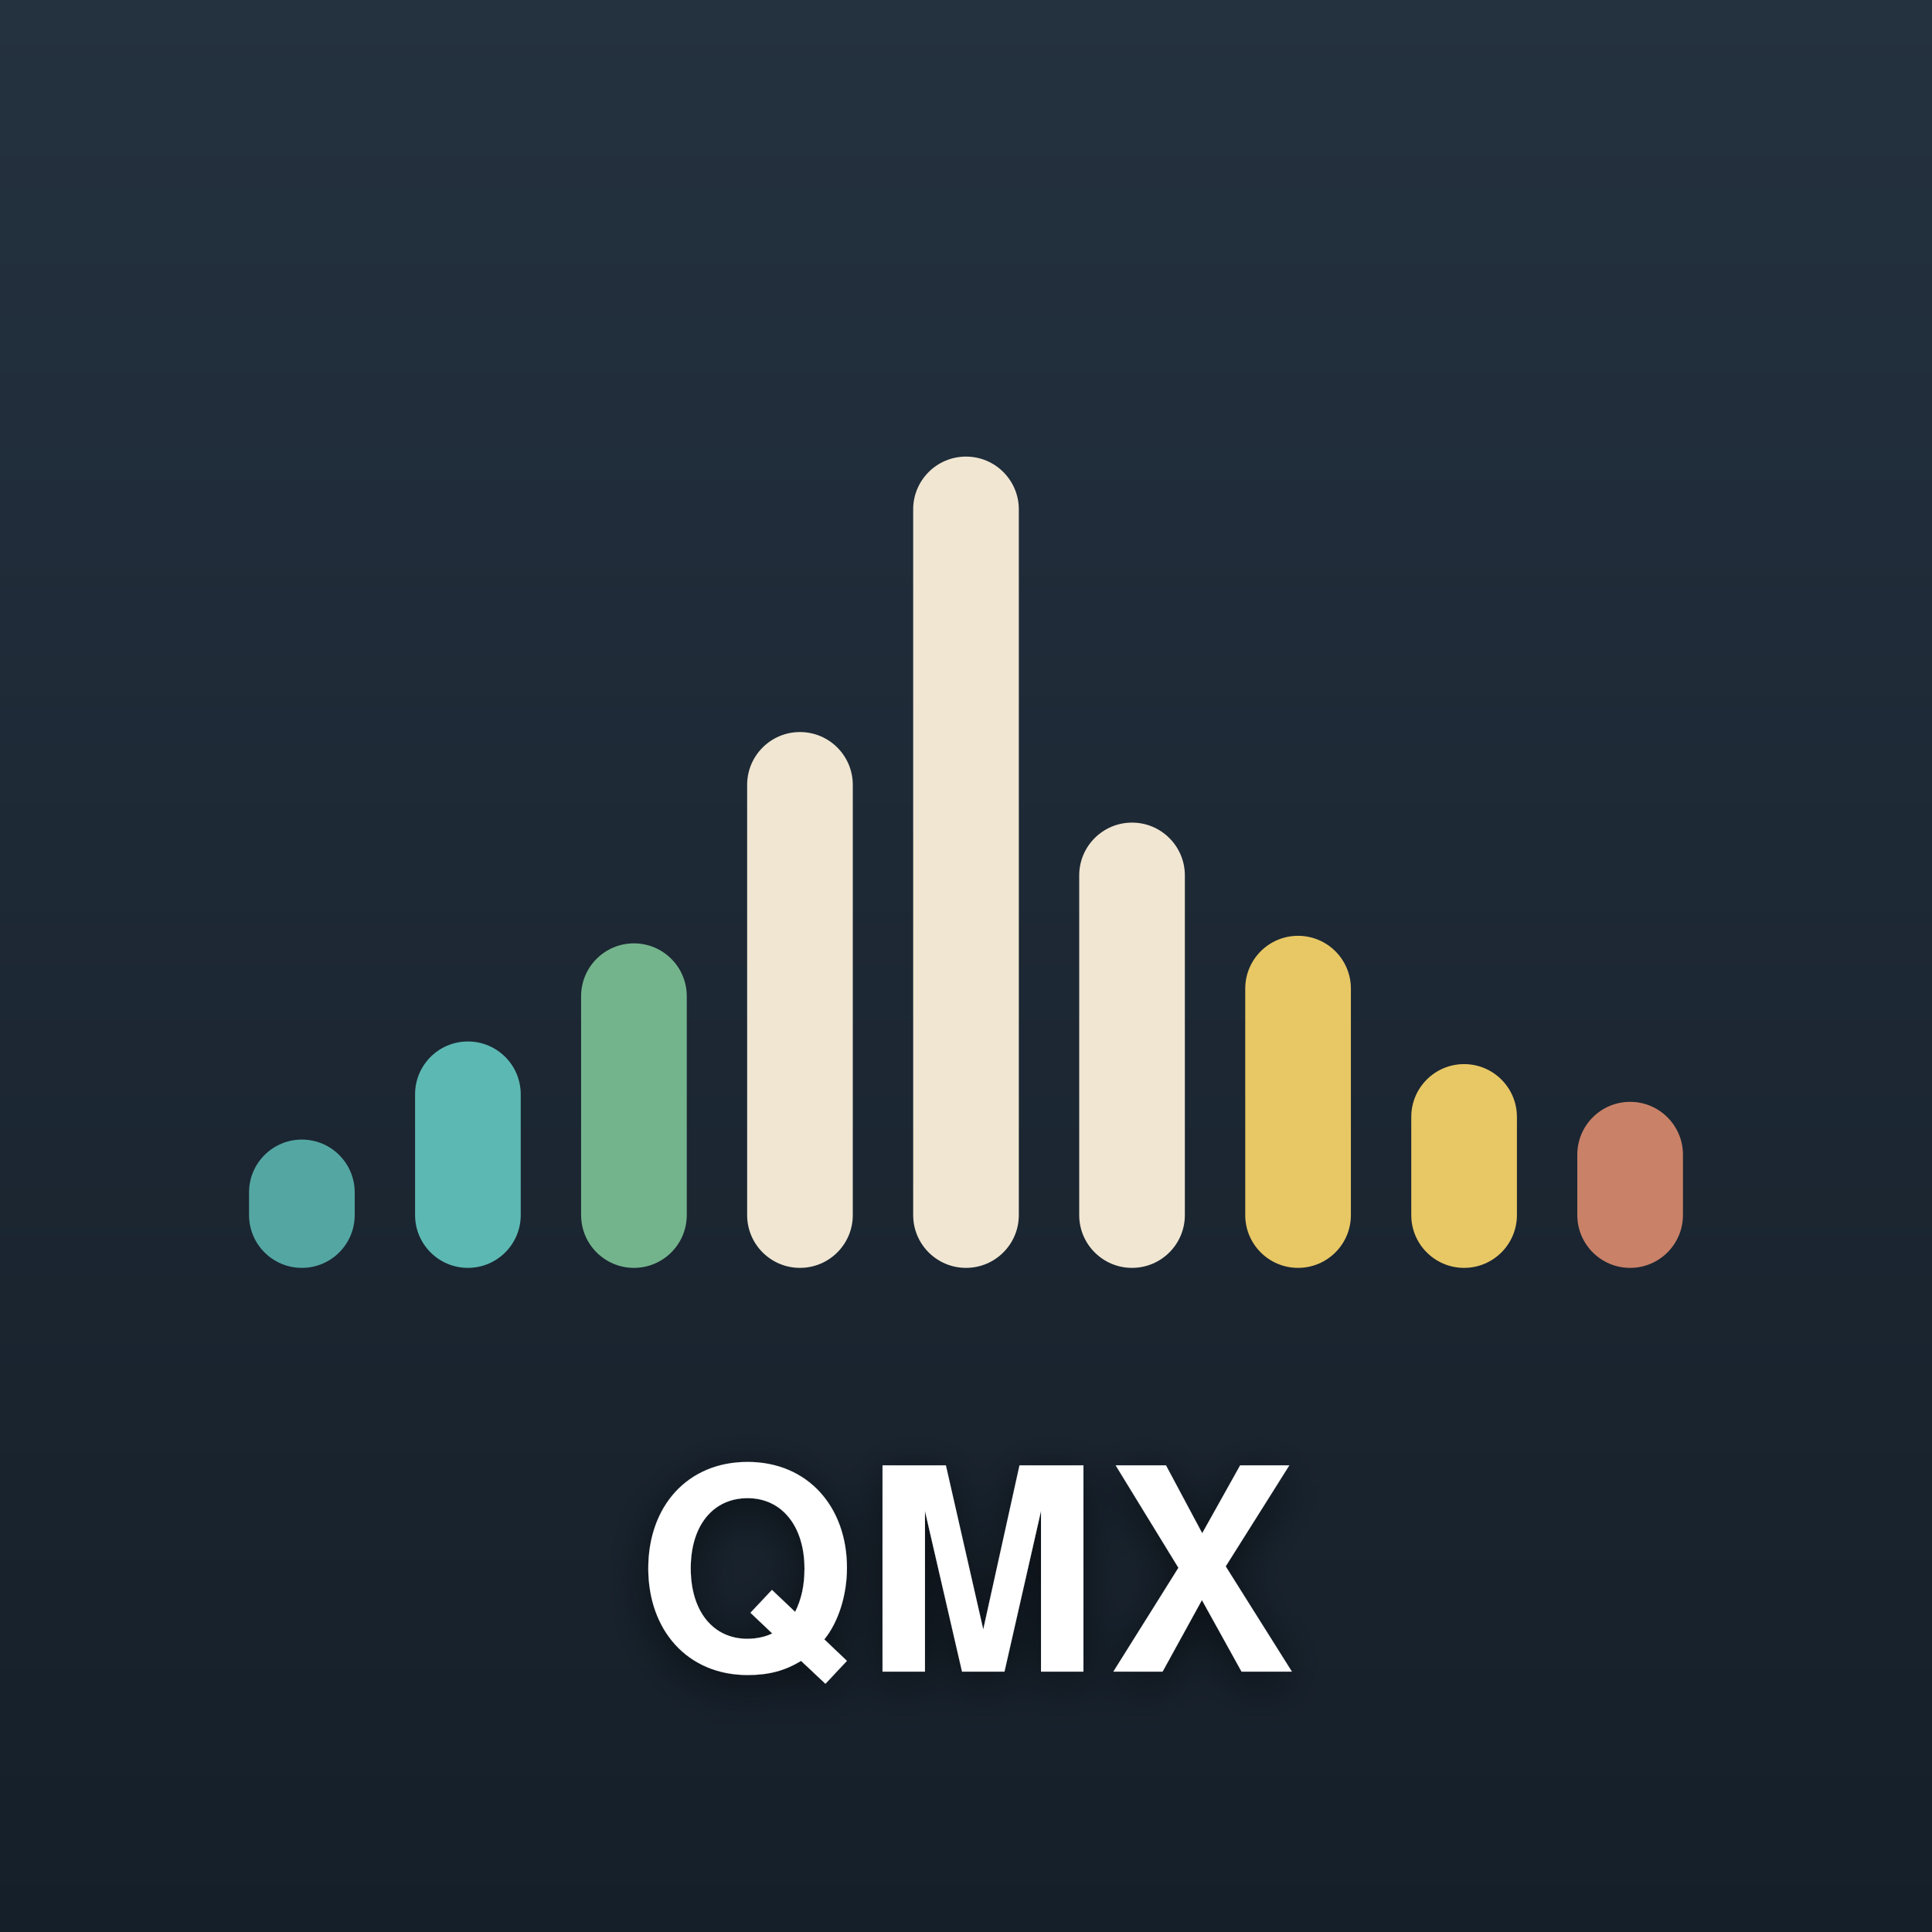
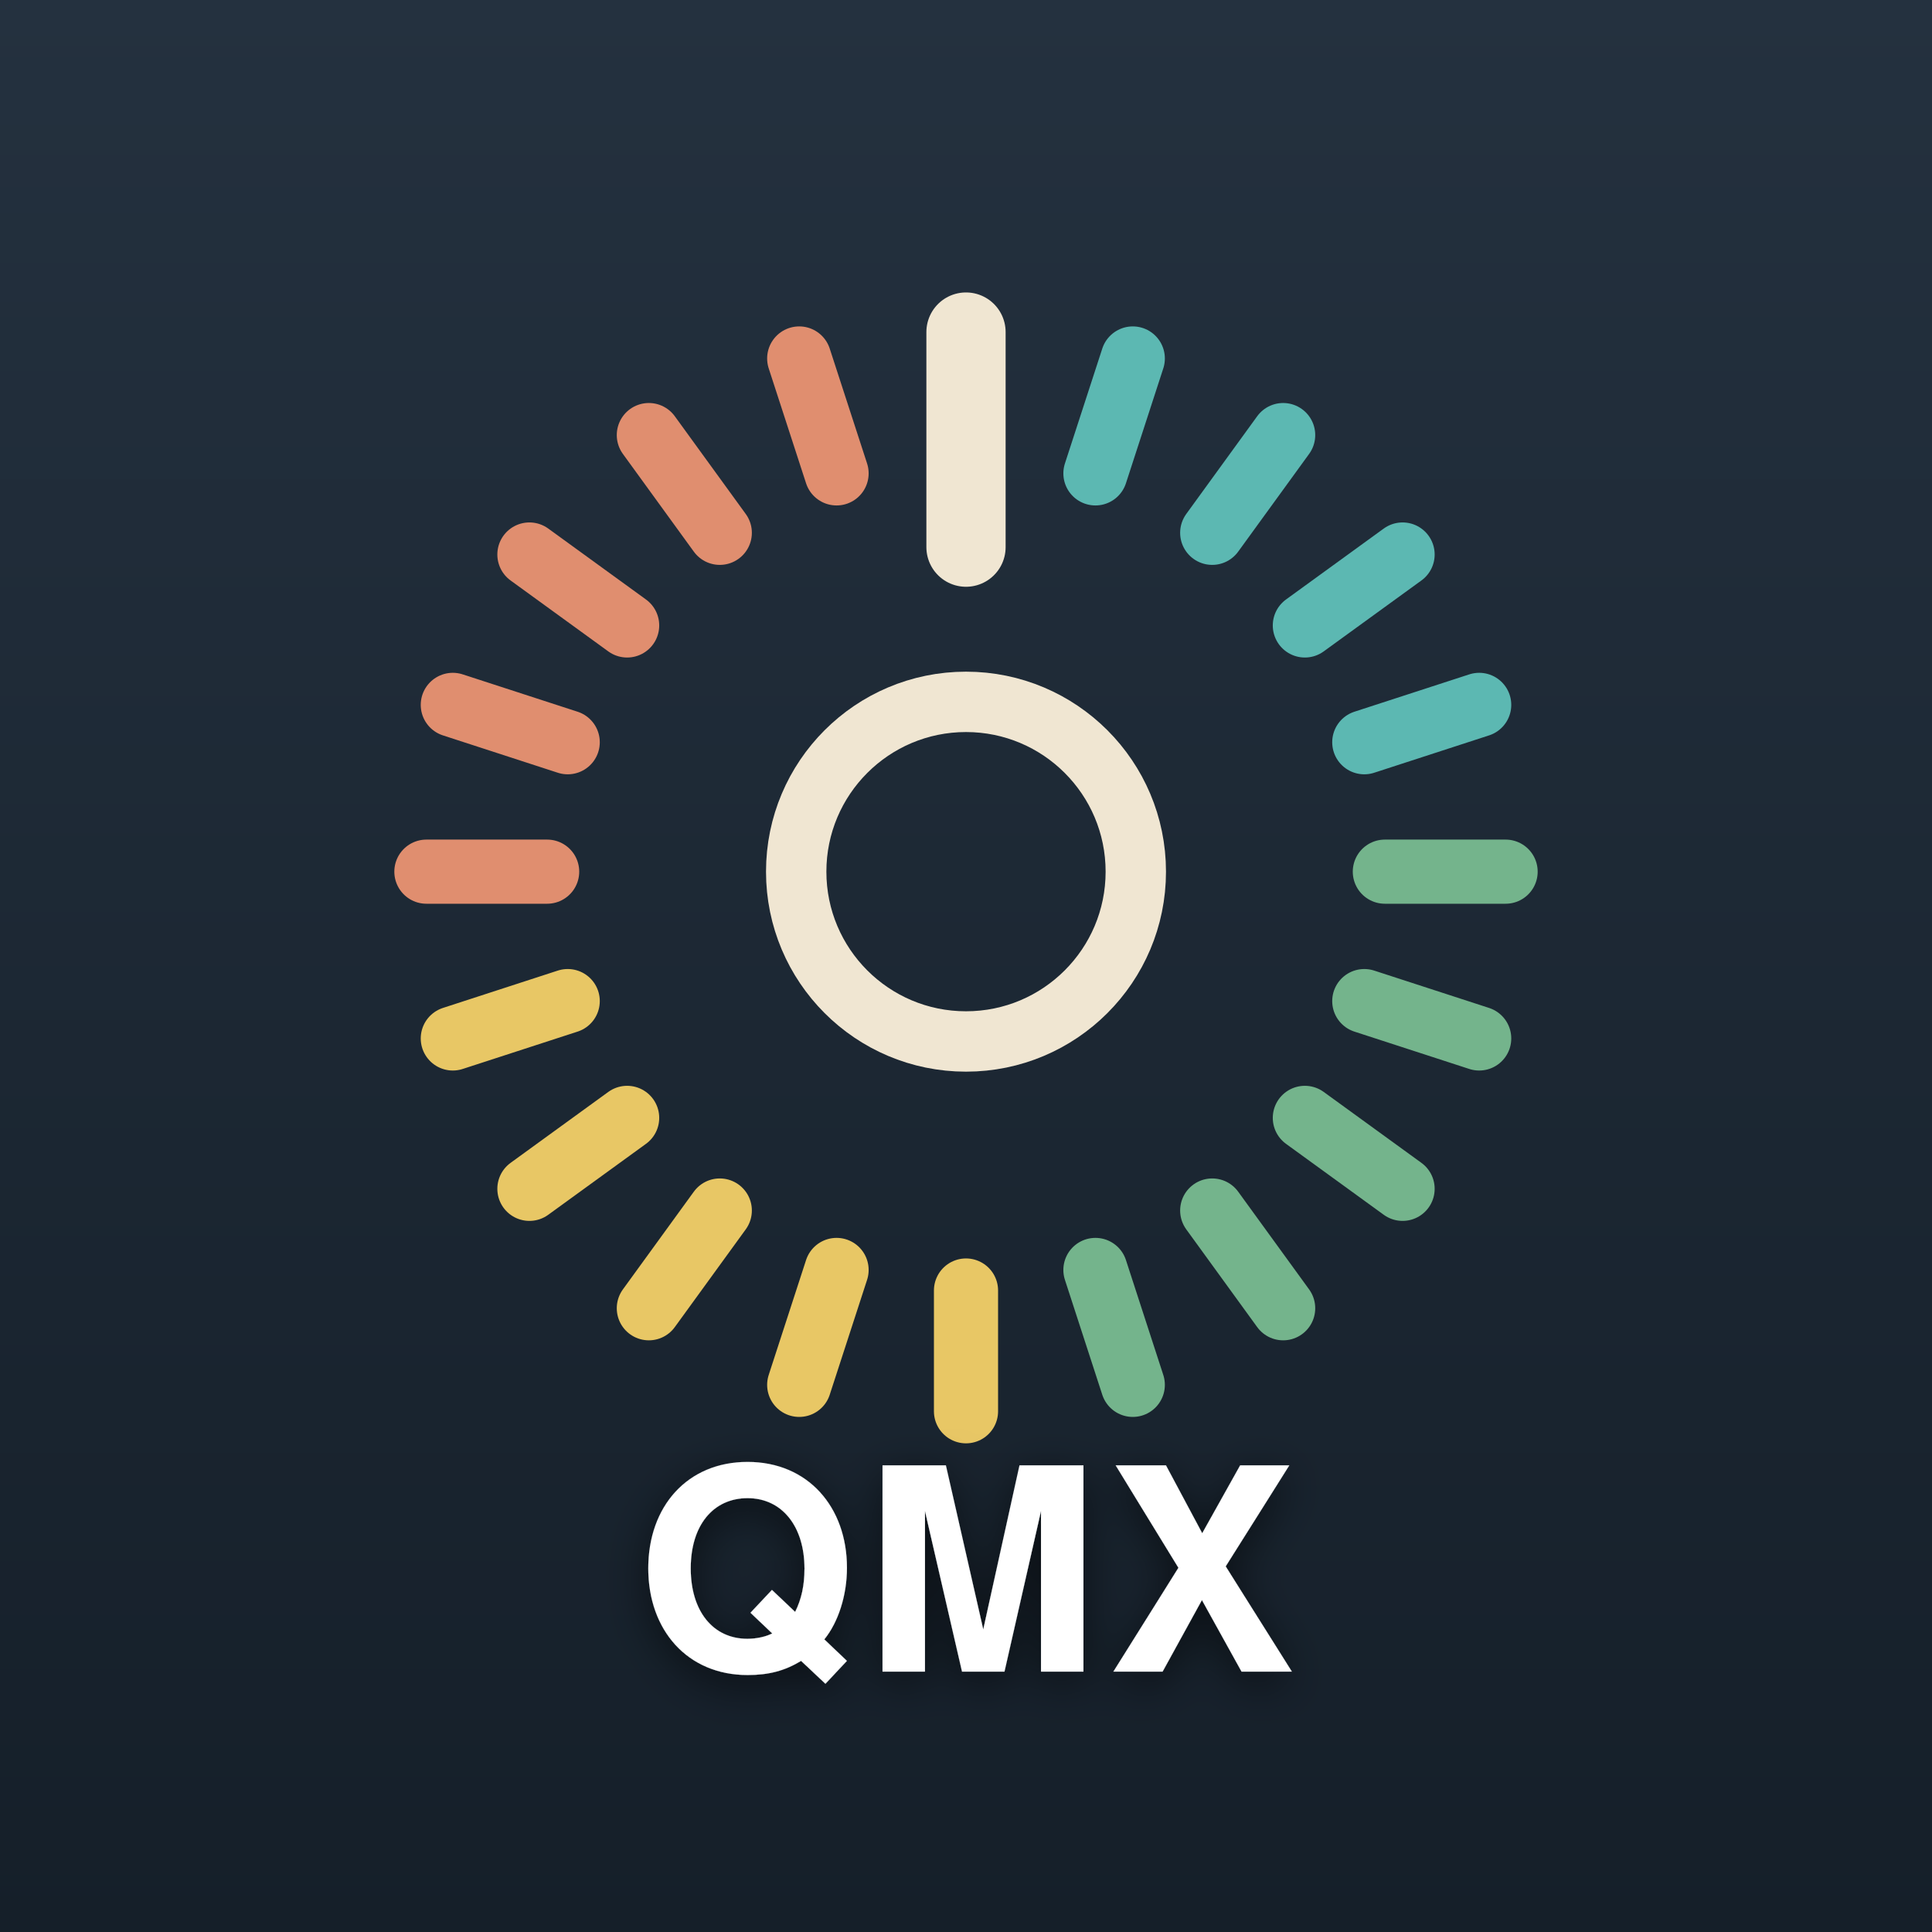
<svg xmlns="http://www.w3.org/2000/svg" width="1024" height="1024" viewBox="0 0 1024 1024">
  <defs>
    <linearGradient id="bg" x1="0" y1="0" x2="0" y2="1">
      <stop offset="0" stop-color="#24313f" />
      <stop offset="1" stop-color="#151f29" />
    </linearGradient>
    <filter id="txtshadow" x="-20%" y="-20%" width="140%" height="140%">
      <feDropShadow dx="0" dy="6" stdDeviation="12" flood-color="#000000" flood-opacity="0.55" />
    </filter>
  </defs>
  <rect width="1024" height="1024" fill="url(#bg)" />
  <g>
-     <rect x="132" y="604" width="56" height="68" rx="28" fill="#5cb8b2" opacity="0.88" />
-     <rect x="220" y="552" width="56" height="120" rx="28" fill="#5cb8b2" />
-     <rect x="308" y="500" width="56" height="172" rx="28" fill="#74b48c" />
-     <rect x="396" y="388" width="56" height="284" rx="28" fill="#f0e6d2" />
-     <rect x="484" y="242" width="56" height="430" rx="28" fill="#f0e6d2" />
-     <rect x="572" y="436" width="56" height="236" rx="28" fill="#f0e6d2" />
-     <rect x="660" y="496" width="56" height="176" rx="28" fill="#e8c765" />
-     <rect x="748" y="564" width="56" height="108" rx="28" fill="#e8c765" />
-     <rect x="836" y="584" width="56" height="88" rx="28" fill="#e08e6f" opacity="0.88" />
+     <path d="M 512.0 290.0 L 512.0 176.0" stroke="#f0e6d2" stroke-width="42" stroke-linecap="round" />
+     <path d="M 580.6 250.9 L 600.4 190.0" stroke="#5cb8b2" stroke-width="34" stroke-linecap="round" />
+     <path d="M 642.5 282.4 L 680.1 230.6" stroke="#5cb8b2" stroke-width="34" stroke-linecap="round" />
+     <path d="M 691.6 331.5 L 743.4 293.9" stroke="#5cb8b2" stroke-width="34" stroke-linecap="round" />
+     <path d="M 723.1 393.4 L 784.0 373.6" stroke="#5cb8b2" stroke-width="34" stroke-linecap="round" />
+     <path d="M 734.0 462.0 L 798.0 462.0" stroke="#74b48c" stroke-width="34" stroke-linecap="round" />
+     <path d="M 723.1 530.6 L 784.0 550.4" stroke="#74b48c" stroke-width="34" stroke-linecap="round" />
+     <path d="M 691.6 592.5 L 743.4 630.1" stroke="#74b48c" stroke-width="34" stroke-linecap="round" />
+     <path d="M 642.5 641.6 L 680.1 693.4" stroke="#74b48c" stroke-width="34" stroke-linecap="round" />
+     <path d="M 580.6 673.1 L 600.4 734.0" stroke="#74b48c" stroke-width="34" stroke-linecap="round" />
+     <path d="M 512.0 684.0 L 512.0 748.0" stroke="#e8c765" stroke-width="34" stroke-linecap="round" />
+     <path d="M 443.4 673.1 L 423.6 734.0" stroke="#e8c765" stroke-width="34" stroke-linecap="round" />
+     <path d="M 381.5 641.6 L 343.9 693.4" stroke="#e8c765" stroke-width="34" stroke-linecap="round" />
+     <path d="M 332.4 592.5 L 280.6 630.1" stroke="#e8c765" stroke-width="34" stroke-linecap="round" />
+     <path d="M 300.9 530.6 L 240.0 550.4" stroke="#e8c765" stroke-width="34" stroke-linecap="round" />
+     <path d="M 290.0 462.0 L 226.0 462.0" stroke="#e08e6f" stroke-width="34" stroke-linecap="round" />
+     <path d="M 300.9 393.4 L 240.0 373.6" stroke="#e08e6f" stroke-width="34" stroke-linecap="round" />
+     <path d="M 332.4 331.5 L 280.6 293.9" stroke="#e08e6f" stroke-width="34" stroke-linecap="round" />
+     <path d="M 381.5 282.4 L 343.9 230.6" stroke="#e08e6f" stroke-width="34" stroke-linecap="round" />
+     <path d="M 443.4 250.9 L 423.6 190.0" stroke="#e08e6f" stroke-width="34" stroke-linecap="round" />
+     <circle cx="512" cy="462" r="90" fill="none" stroke="#f0e6d2" stroke-width="32" />
  </g>
  <text x="512" y="886" filter="url(#txtshadow)" font-family="Helvetica Neue" font-weight="bold" font-size="150" letter-spacing="4" text-anchor="middle" fill="#ffffff">QMX</text>
</svg>
